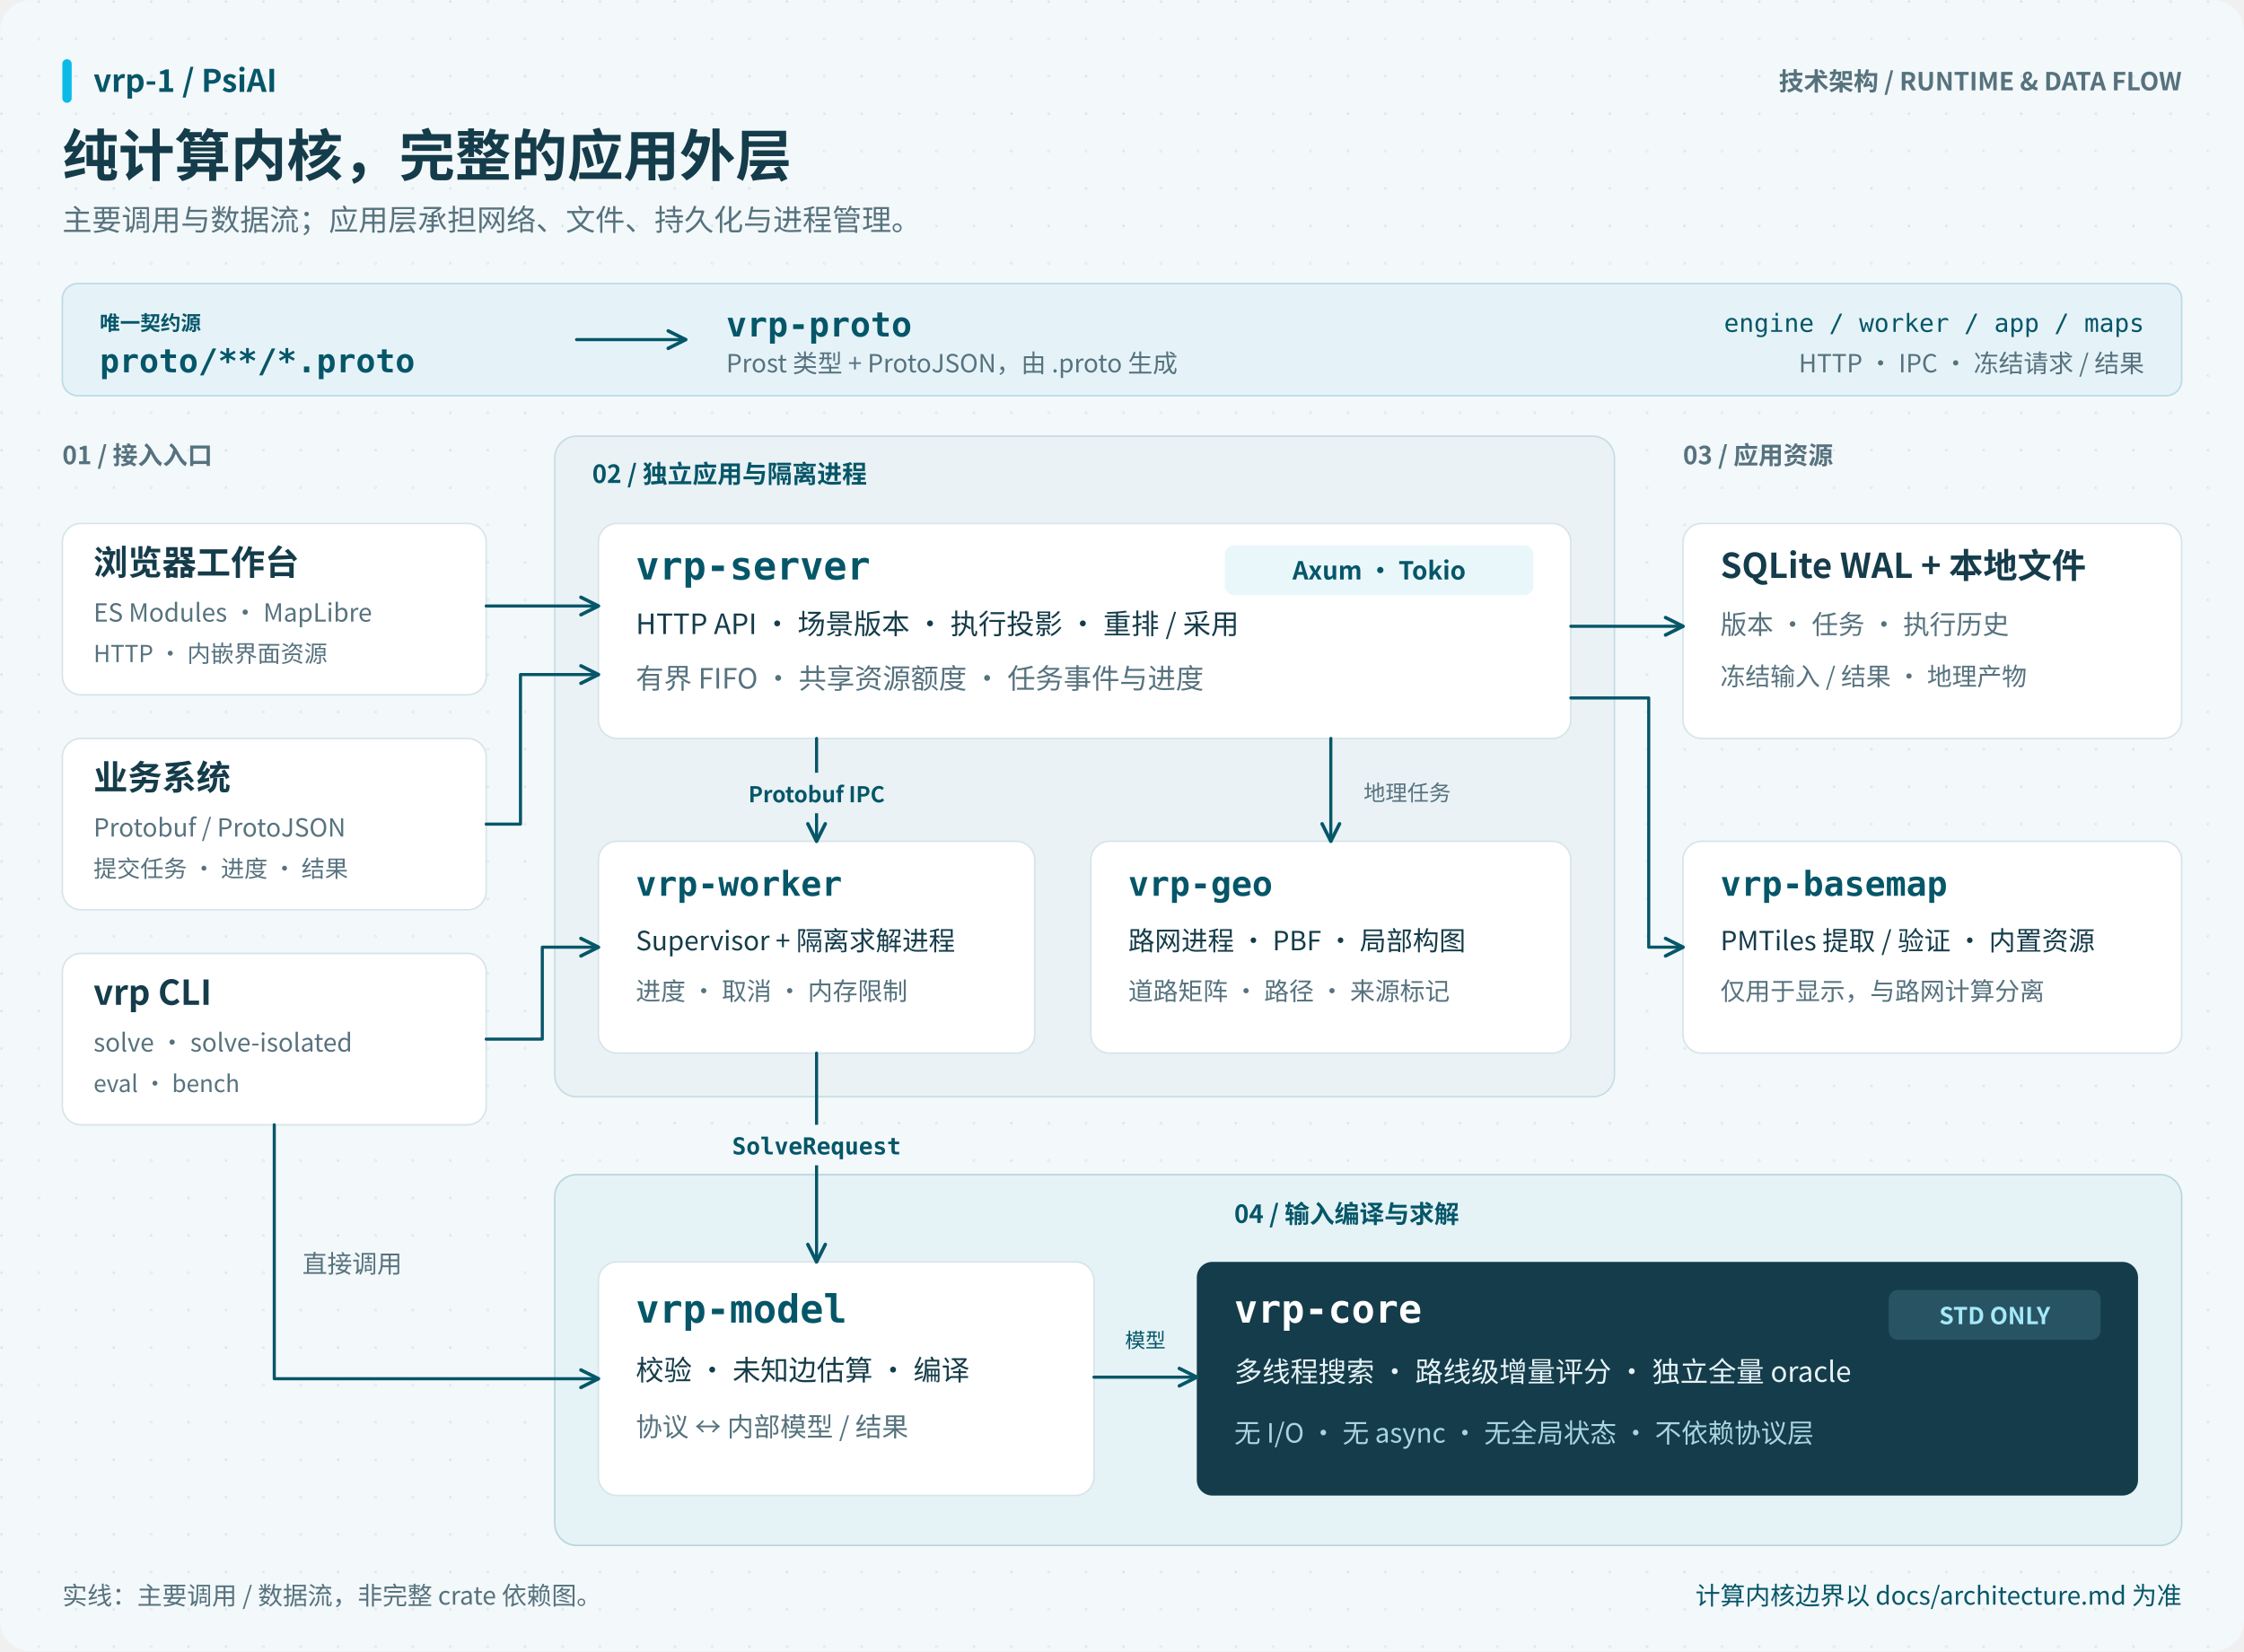
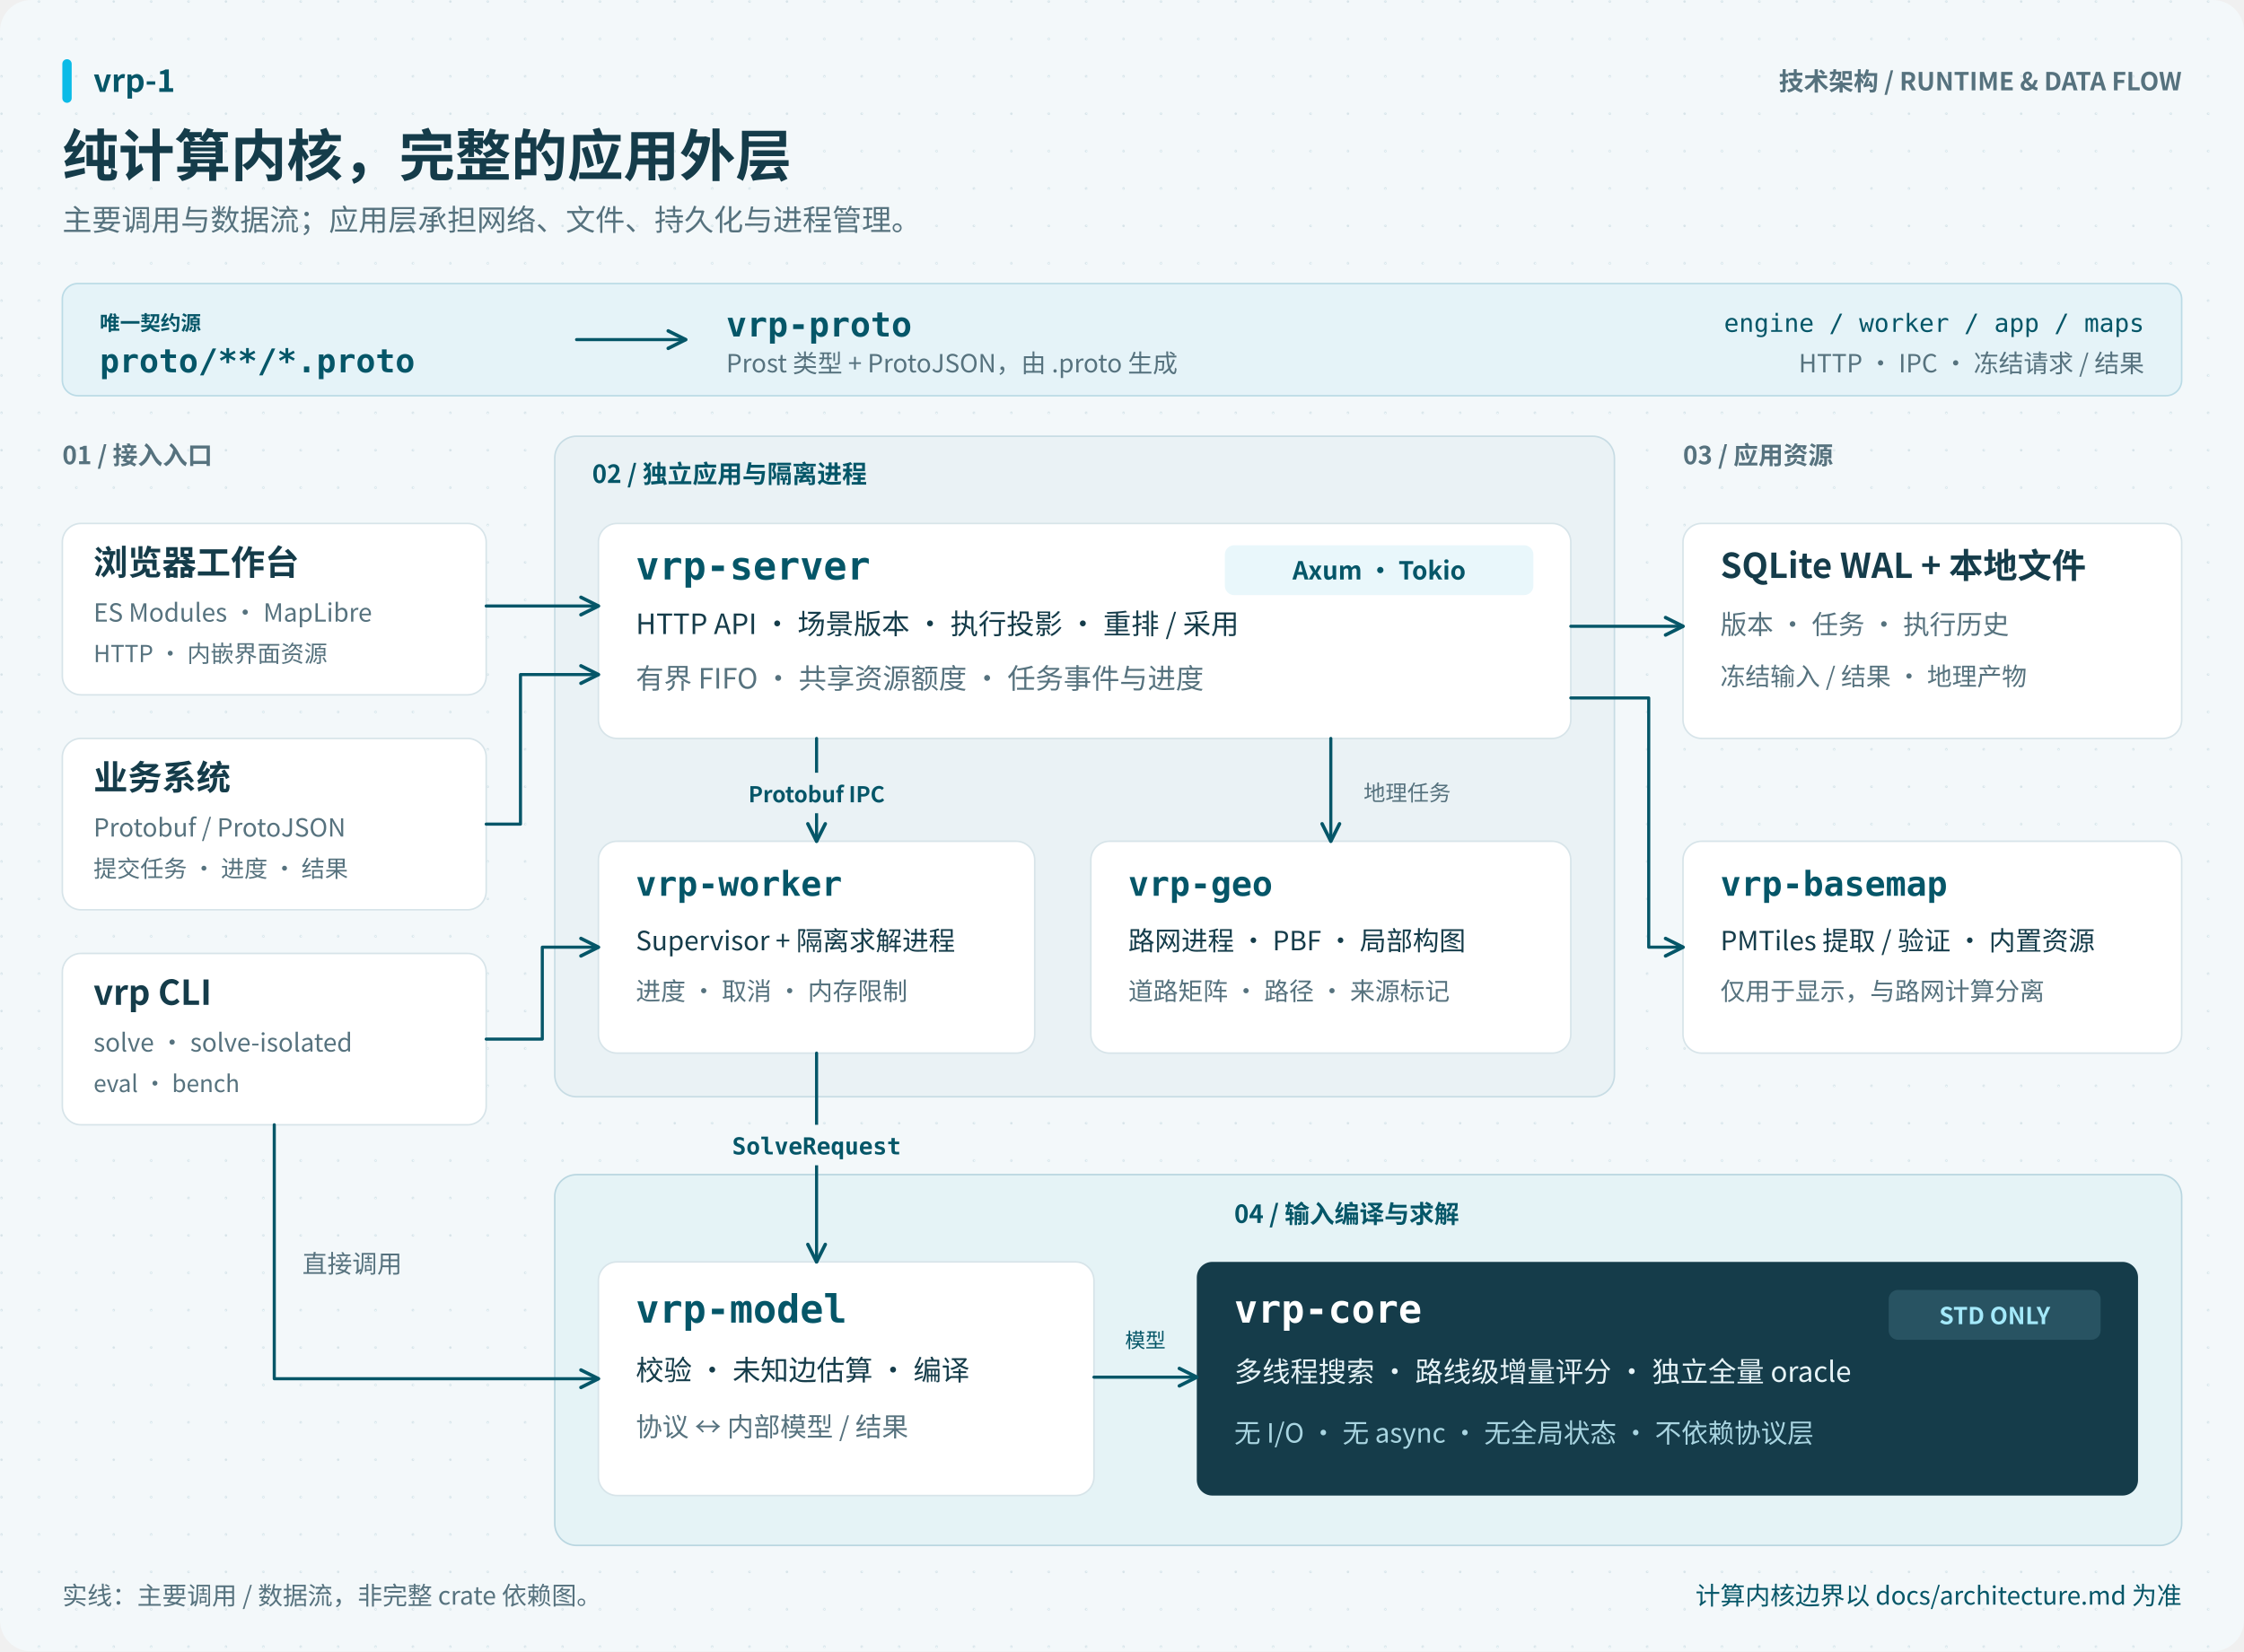
<svg xmlns="http://www.w3.org/2000/svg" width="1440" height="1060" viewBox="0 0 1440 1060" role="img" aria-labelledby="title desc" xml:lang="zh-CN">
  <defs>
    <pattern id="grid" width="24" height="24" patternUnits="userSpaceOnUse">
      <circle cx="1" cy="1" r=".8" fill="#d7e4e9" />
    </pattern>
    <marker id="arrow" viewBox="0 0 10 10" refX="9" refY="5" markerWidth="7" markerHeight="7" orient="auto-start-reverse">
      <path d="M1 1 9 5 1 9" fill="none" stroke="#055668" stroke-width="1.6" stroke-linecap="round" stroke-linejoin="round" />
    </marker>
    <marker id="feedback" viewBox="0 0 10 10" refX="9" refY="5" markerWidth="7" markerHeight="7" orient="auto">
      <path d="M1 1 9 5 1 9" fill="none" stroke="#bd5d13" stroke-width="1.6" stroke-linecap="round" stroke-linejoin="round" />
    </marker>
  </defs>
  <style>
    text { font-family: 'Segoe UI', 'Microsoft YaHei', 'Noto Sans CJK SC', sans-serif; }
    .mono { font-family: Consolas, 'DejaVu Sans Mono', monospace; }
  </style>
  <rect width="1440" height="1060" rx="20" fill="#f3f8fa" />
  <rect width="1440" height="1060" rx="20" fill="url(#grid)" />
  <rect x="40" y="38" width="6" height="28" rx="3" fill="#0bbbe7" stroke="none" />
-   <text x="60" y="59" font-size="20" fill="#055668" font-weight="700" text-anchor="start">vrp-1  /  PsiAI</text>
+   <text x="60" y="59" font-size="20" fill="#055668" font-weight="700" text-anchor="start">vrp-1</text>
  <text x="1400" y="58" font-size="16" fill="#56727e" font-weight="600" text-anchor="end">技术架构  /  RUNTIME &amp; DATA FLOW</text>
  <text x="40" y="113" font-size="36" fill="#153c4a" font-weight="700" text-anchor="start">纯计算内核，完整的应用外层</text>
  <text x="40" y="148" font-size="19" fill="#56727e" font-weight="400" text-anchor="start">主要调用与数据流；应用层承担网络、文件、持久化与进程管理。</text>
  <rect x="40" y="182" width="1360" height="72" rx="10" fill="#e5f3f8" stroke="#bbdbe6" />
  <text x="64" y="212" font-size="13" fill="#055668" font-weight="700" text-anchor="start">唯一契约源</text>
  <text x="64" y="239" font-size="21" fill="#055668" font-weight="600" text-anchor="start" class="mono">proto/**/*.proto</text>
  <path d="M370 218 H440" fill="none" stroke="#055668" stroke-width="2" stroke-linecap="round" stroke-linejoin="round" marker-end="url(#arrow)" />
  <text x="466" y="216" font-size="22" fill="#055668" font-weight="600" text-anchor="start" class="mono">vrp-proto</text>
  <text x="466" y="239" font-size="16" fill="#56727e" font-weight="400" text-anchor="start">Prost 类型 + ProtoJSON，由 .proto 生成</text>
  <text x="1376" y="213" font-size="16" fill="#055668" font-weight="500" text-anchor="end" class="mono">engine  /  worker  /  app  /  maps</text>
  <text x="1376" y="239" font-size="16" fill="#56727e" font-weight="400" text-anchor="end">HTTP · IPC · 冻结请求 / 结果</text>
  <text x="40" y="298" font-size="16" fill="#56727e" font-weight="600" text-anchor="start">01 / 接入入口</text>
  <text x="1080" y="298" font-size="16" fill="#56727e" font-weight="600" text-anchor="start">03 / 应用资源</text>
  <rect x="356" y="280" width="680" height="424" rx="14" fill="#eaf2f5" stroke="#c7dce4" />
  <text x="380" y="310" font-size="16" fill="#055668" font-weight="600" text-anchor="start">02 / 独立应用与隔离进程</text>
  <rect x="40" y="336" width="272" height="110" rx="12" fill="white" stroke="#d7e4e9" />
  <text x="60" y="369" font-size="22" fill="#153c4a" font-weight="600" text-anchor="start">浏览器工作台</text>
  <text x="60" y="399" font-size="16" fill="#56727e" font-weight="400" text-anchor="start">ES Modules · MapLibre</text>
  <text x="60" y="425" font-size="15" fill="#56727e" font-weight="400" text-anchor="start">HTTP · 内嵌界面资源</text>
  <rect x="40" y="474" width="272" height="110" rx="12" fill="white" stroke="#d7e4e9" />
  <text x="60" y="507" font-size="22" fill="#153c4a" font-weight="600" text-anchor="start">业务系统</text>
  <text x="60" y="537" font-size="16" fill="#56727e" font-weight="400" text-anchor="start">Protobuf / ProtoJSON</text>
  <text x="60" y="563" font-size="15" fill="#56727e" font-weight="400" text-anchor="start">提交任务 · 进度 · 结果</text>
  <rect x="40" y="612" width="272" height="110" rx="12" fill="white" stroke="#d7e4e9" />
  <text x="60" y="645" font-size="22" fill="#153c4a" font-weight="600" text-anchor="start">vrp CLI</text>
  <text x="60" y="675" font-size="16" fill="#56727e" font-weight="400" text-anchor="start">solve · solve-isolated</text>
  <text x="60" y="701" font-size="15" fill="#56727e" font-weight="400" text-anchor="start">eval · bench</text>
  <rect x="384" y="336" width="624" height="138" rx="12" fill="white" stroke="#d7e4e9" />
  <text x="408" y="372" font-size="25" fill="#055668" font-weight="700" text-anchor="start" class="mono">vrp-server</text>
  <rect x="786" y="350" width="198" height="32" rx="6" fill="#e9f7fb" stroke="none" />
  <text x="885.0" y="372" font-size="16" fill="#055668" font-weight="600" text-anchor="middle">Axum · Tokio</text>
  <text x="408" y="407" font-size="18" fill="#153c4a" font-weight="400" text-anchor="start">HTTP API · 场景版本 · 执行投影 · 重排 / 采用</text>
  <text x="408" y="442" font-size="18" fill="#56727e" font-weight="400" text-anchor="start">有界 FIFO · 共享资源额度 · 任务事件与进度</text>
  <rect x="384" y="540" width="280" height="136" rx="12" fill="white" stroke="#d7e4e9" />
  <text x="408" y="575" font-size="22" fill="#055668" font-weight="600" text-anchor="start" class="mono">vrp-worker</text>
  <text x="408" y="610" font-size="17" fill="#153c4a" font-weight="400" text-anchor="start">Supervisor + 隔离求解进程</text>
  <text x="408" y="642" font-size="16" fill="#56727e" font-weight="400" text-anchor="start">进度 · 取消 · 内存限制</text>
  <rect x="700" y="540" width="308" height="136" rx="12" fill="white" stroke="#d7e4e9" />
  <text x="724" y="575" font-size="22" fill="#055668" font-weight="600" text-anchor="start" class="mono">vrp-geo</text>
  <text x="724" y="610" font-size="17" fill="#153c4a" font-weight="400" text-anchor="start">路网进程 · PBF · 局部构图</text>
  <text x="724" y="642" font-size="16" fill="#56727e" font-weight="400" text-anchor="start">道路矩阵 · 路径 · 来源标记</text>
  <rect x="1080" y="336" width="320" height="138" rx="12" fill="white" stroke="#d7e4e9" />
  <text x="1104" y="371" font-size="22" fill="#153c4a" font-weight="600" text-anchor="start">SQLite WAL + 本地文件</text>
  <text x="1104" y="407" font-size="17" fill="#56727e" font-weight="400" text-anchor="start">版本 · 任务 · 执行历史</text>
  <text x="1104" y="440" font-size="16" fill="#56727e" font-weight="400" text-anchor="start">冻结输入 / 结果 · 地理产物</text>
  <rect x="1080" y="540" width="320" height="136" rx="12" fill="white" stroke="#d7e4e9" />
  <text x="1104" y="575" font-size="22" fill="#055668" font-weight="600" text-anchor="start" class="mono">vrp-basemap</text>
  <text x="1104" y="610" font-size="17" fill="#153c4a" font-weight="400" text-anchor="start">PMTiles 提取 / 验证 · 内置资源</text>
  <text x="1104" y="642" font-size="16" fill="#56727e" font-weight="400" text-anchor="start">仅用于显示，与路网计算分离</text>
  <path d="M312 389 H384" fill="none" stroke="#055668" stroke-width="2" stroke-linecap="round" stroke-linejoin="round" marker-end="url(#arrow)" />
  <path d="M312 529 H334 V433 H384" fill="none" stroke="#055668" stroke-width="2" stroke-linecap="round" stroke-linejoin="round" marker-end="url(#arrow)" />
  <path d="M1008 402 H1080" fill="none" stroke="#055668" stroke-width="2" stroke-linecap="round" stroke-linejoin="round" marker-end="url(#arrow)" />
  <path d="M524 474 V540" fill="none" stroke="#055668" stroke-width="2" stroke-linecap="round" stroke-linejoin="round" marker-end="url(#arrow)" />
  <rect x="444" y="496" width="160" height="26" rx="2" fill="#eaf2f5" stroke="none" />
  <text x="524" y="515" font-size="14" fill="#055668" font-weight="600" text-anchor="middle">Protobuf IPC</text>
  <path d="M854 474 V540" fill="none" stroke="#055668" stroke-width="2" stroke-linecap="round" stroke-linejoin="round" marker-end="url(#arrow)" />
  <text x="875" y="514" font-size="14" fill="#56727e" font-weight="400" text-anchor="start">地理任务</text>
  <path d="M1008 448 H1058 V608 H1080" fill="none" stroke="#055668" stroke-width="2" stroke-linecap="round" stroke-linejoin="round" marker-end="url(#arrow)" />
  <path d="M312 667 H348 V608 H384" fill="none" stroke="#055668" stroke-width="2" stroke-linecap="round" stroke-linejoin="round" marker-end="url(#arrow)" />
  <rect x="356" y="754" width="1044" height="238" rx="14" fill="#e5f3f6" stroke="#b9d6e0" />
  <text x="792" y="785" font-size="16" fill="#055668" font-weight="600" text-anchor="start">04 / 输入编译与求解</text>
  <rect x="384" y="810" width="318" height="150" rx="12" fill="white" stroke="#d7e4e9" />
  <text x="408" y="849" font-size="25" fill="#055668" font-weight="600" text-anchor="start" class="mono">vrp-model</text>
  <text x="408" y="886" font-size="18" fill="#153c4a" font-weight="400" text-anchor="start">校验 · 未知边估算 · 编译</text>
  <text x="408" y="922" font-size="17" fill="#56727e" font-weight="400" text-anchor="start">协议 ↔ 内部模型 / 结果</text>
  <rect x="768" y="810" width="604" height="150" rx="10" fill="#153c4a" stroke="none" />
  <text x="792" y="849" font-size="25" fill="white" font-weight="700" text-anchor="start" class="mono">vrp-core</text>
  <rect x="1212" y="828" width="136" height="32" rx="6" fill="#285362" stroke="none" />
  <text x="1280.0" y="850" font-size="15" fill="#a4e9fa" font-weight="600" text-anchor="middle">STD ONLY</text>
  <text x="792" y="887" font-size="18" fill="#e6f3f7" font-weight="400" text-anchor="start">多线程搜索 · 路线级增量评分 · 独立全量 oracle</text>
  <text x="792" y="926" font-size="17" fill="#a9d5e1" font-weight="400" text-anchor="start">无 I/O · 无 async · 无全局状态 · 不依赖协议层</text>
  <path d="M524 676 V810" fill="none" stroke="#055668" stroke-width="2" stroke-linecap="round" stroke-linejoin="round" marker-end="url(#arrow)" />
  <rect x="432" y="722" width="184" height="26" rx="2" fill="#f3f8fa" stroke="none" />
  <text x="524" y="741" font-size="15" fill="#055668" font-weight="600" text-anchor="middle" class="mono">SolveRequest</text>
  <path d="M176 722 V885 H384" fill="none" stroke="#055668" stroke-width="2" stroke-linecap="round" stroke-linejoin="round" marker-end="url(#arrow)" />
  <rect x="182" y="797" width="154" height="28" rx="2" fill="#f3f8fa" stroke="none" />
  <text x="194" y="817" font-size="16" fill="#56727e" font-weight="400" text-anchor="start">直接调用</text>
  <path d="M702 884 H768" fill="none" stroke="#055668" stroke-width="2" stroke-linecap="round" stroke-linejoin="round" marker-end="url(#arrow)" />
  <text x="735" y="865" font-size="13" fill="#055668" font-weight="500" text-anchor="middle">模型</text>
  <text x="40" y="1030" font-size="16" fill="#56727e" font-weight="400" text-anchor="start">实线：主要调用 / 数据流，非完整 crate 依赖图。</text>
  <text x="1400" y="1030" font-size="16" fill="#055668" font-weight="500" text-anchor="end">计算内核边界以 docs/architecture.md 为准</text>
</svg>
